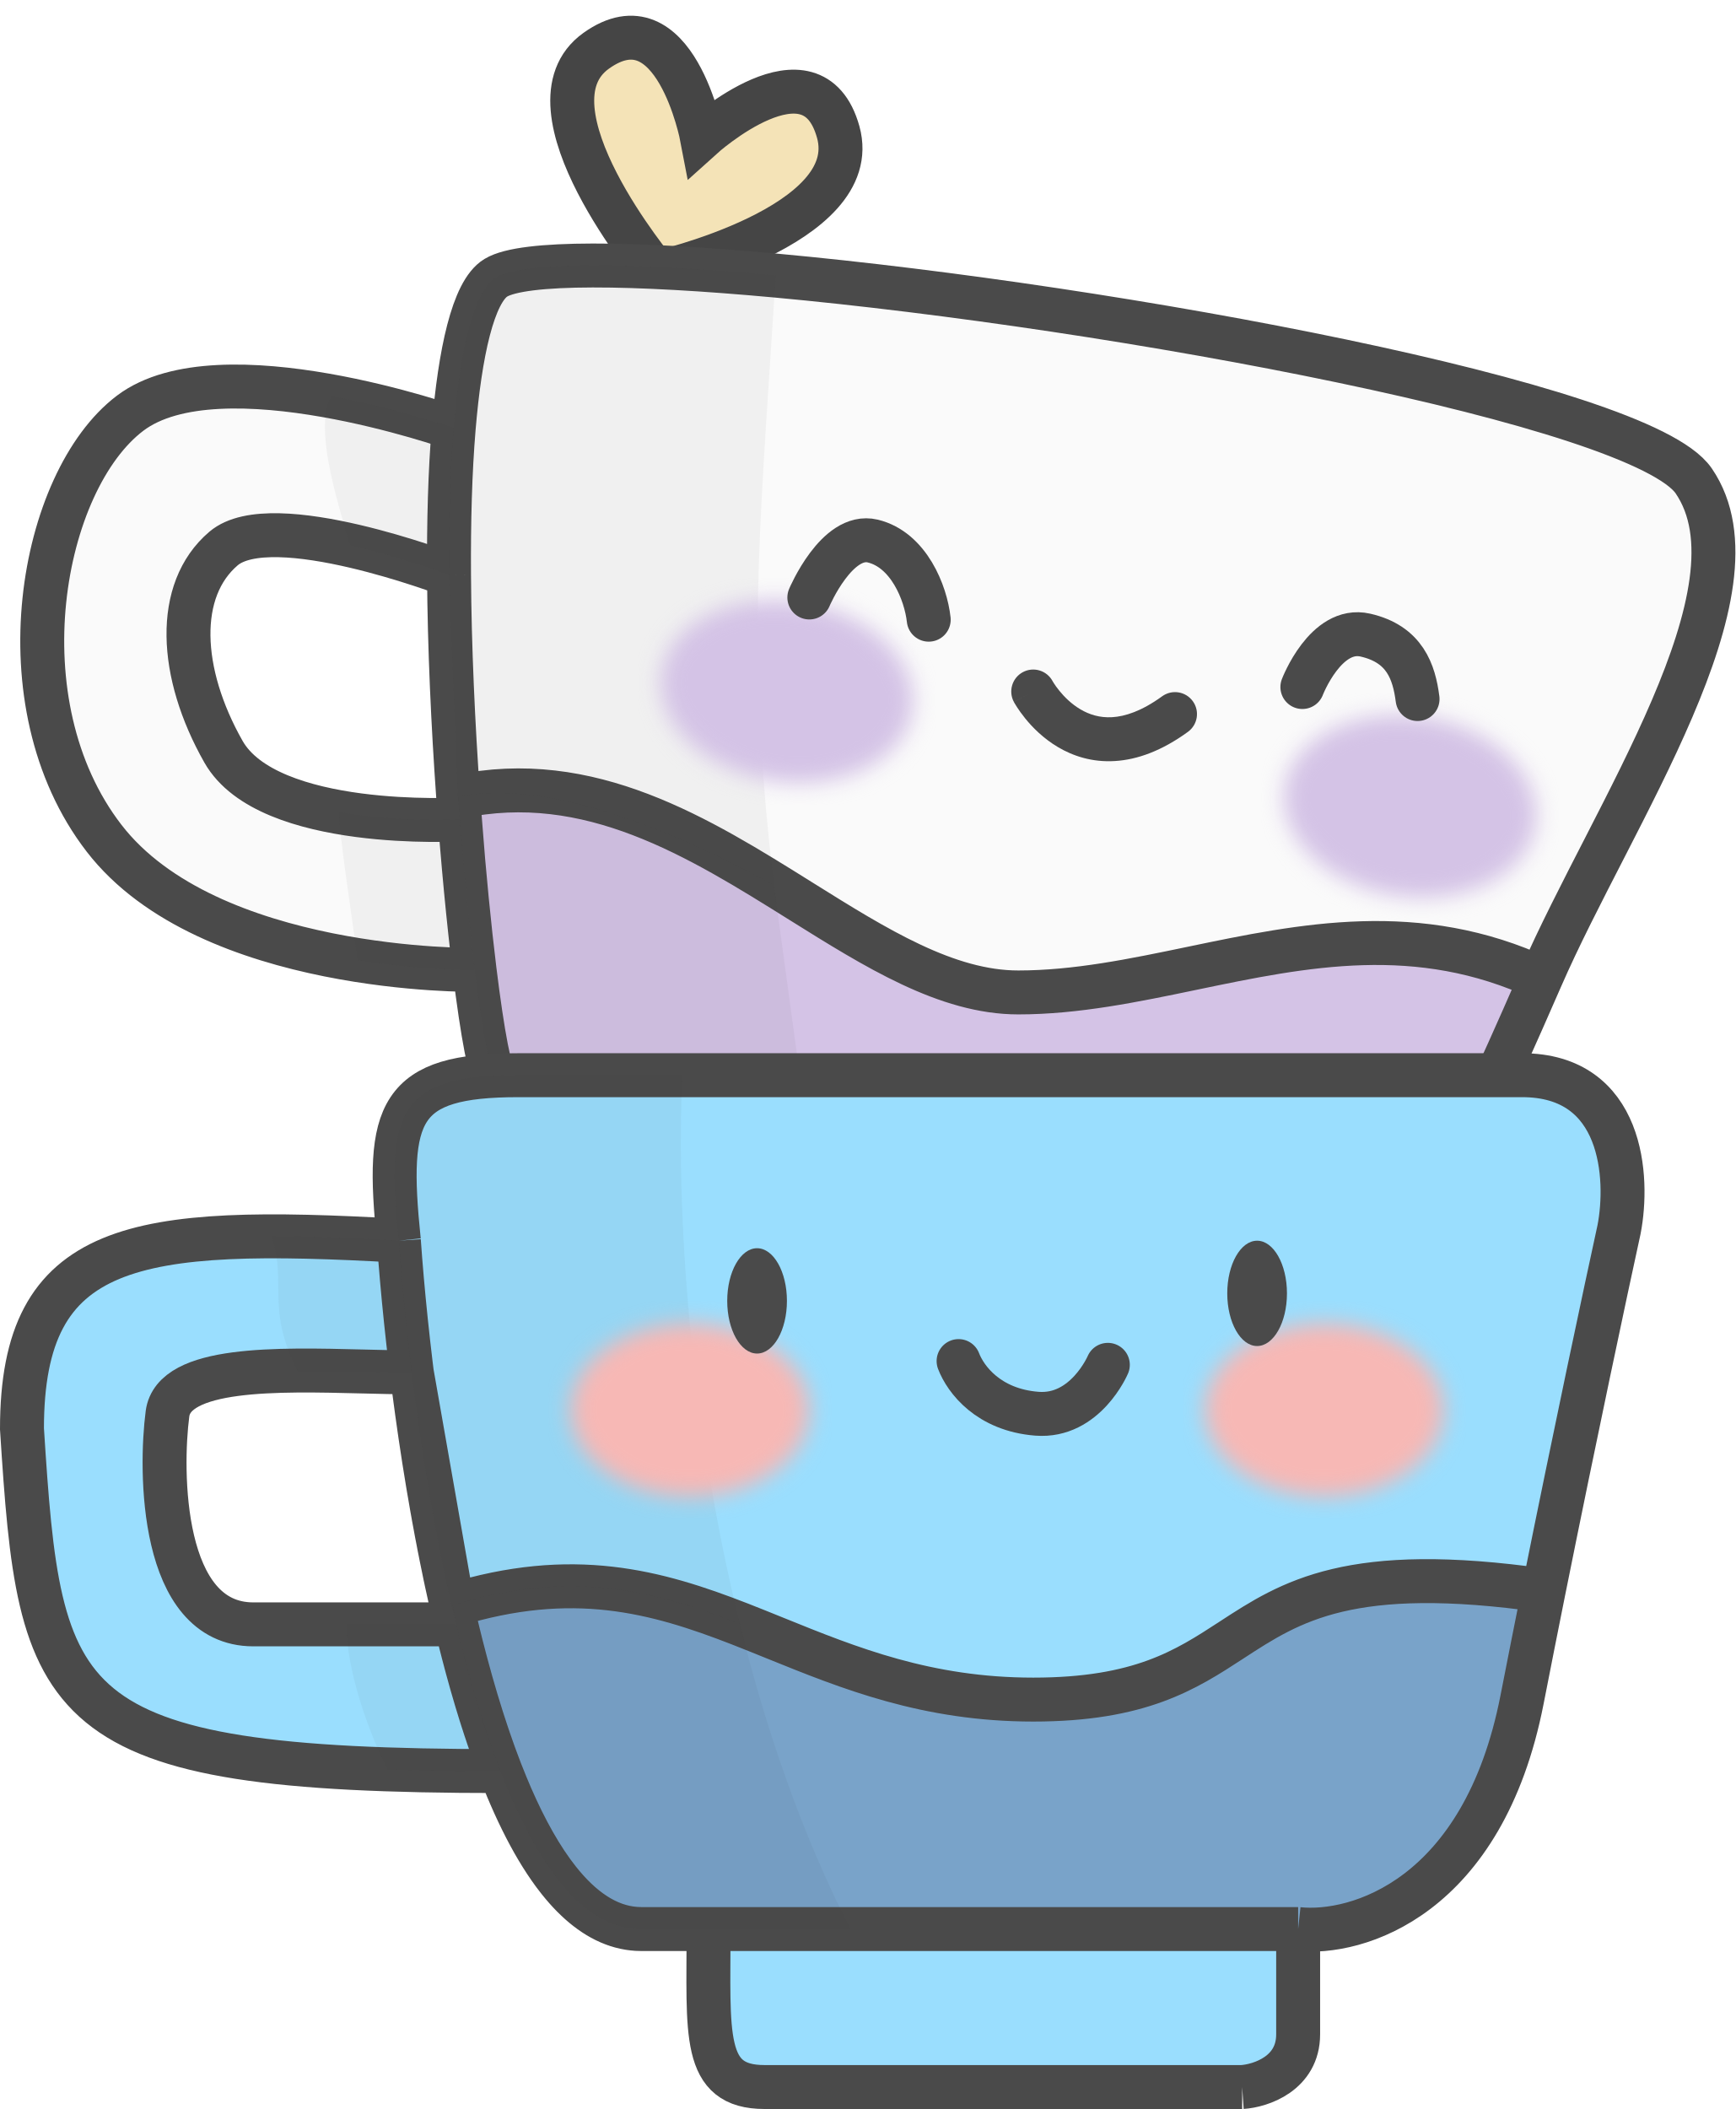
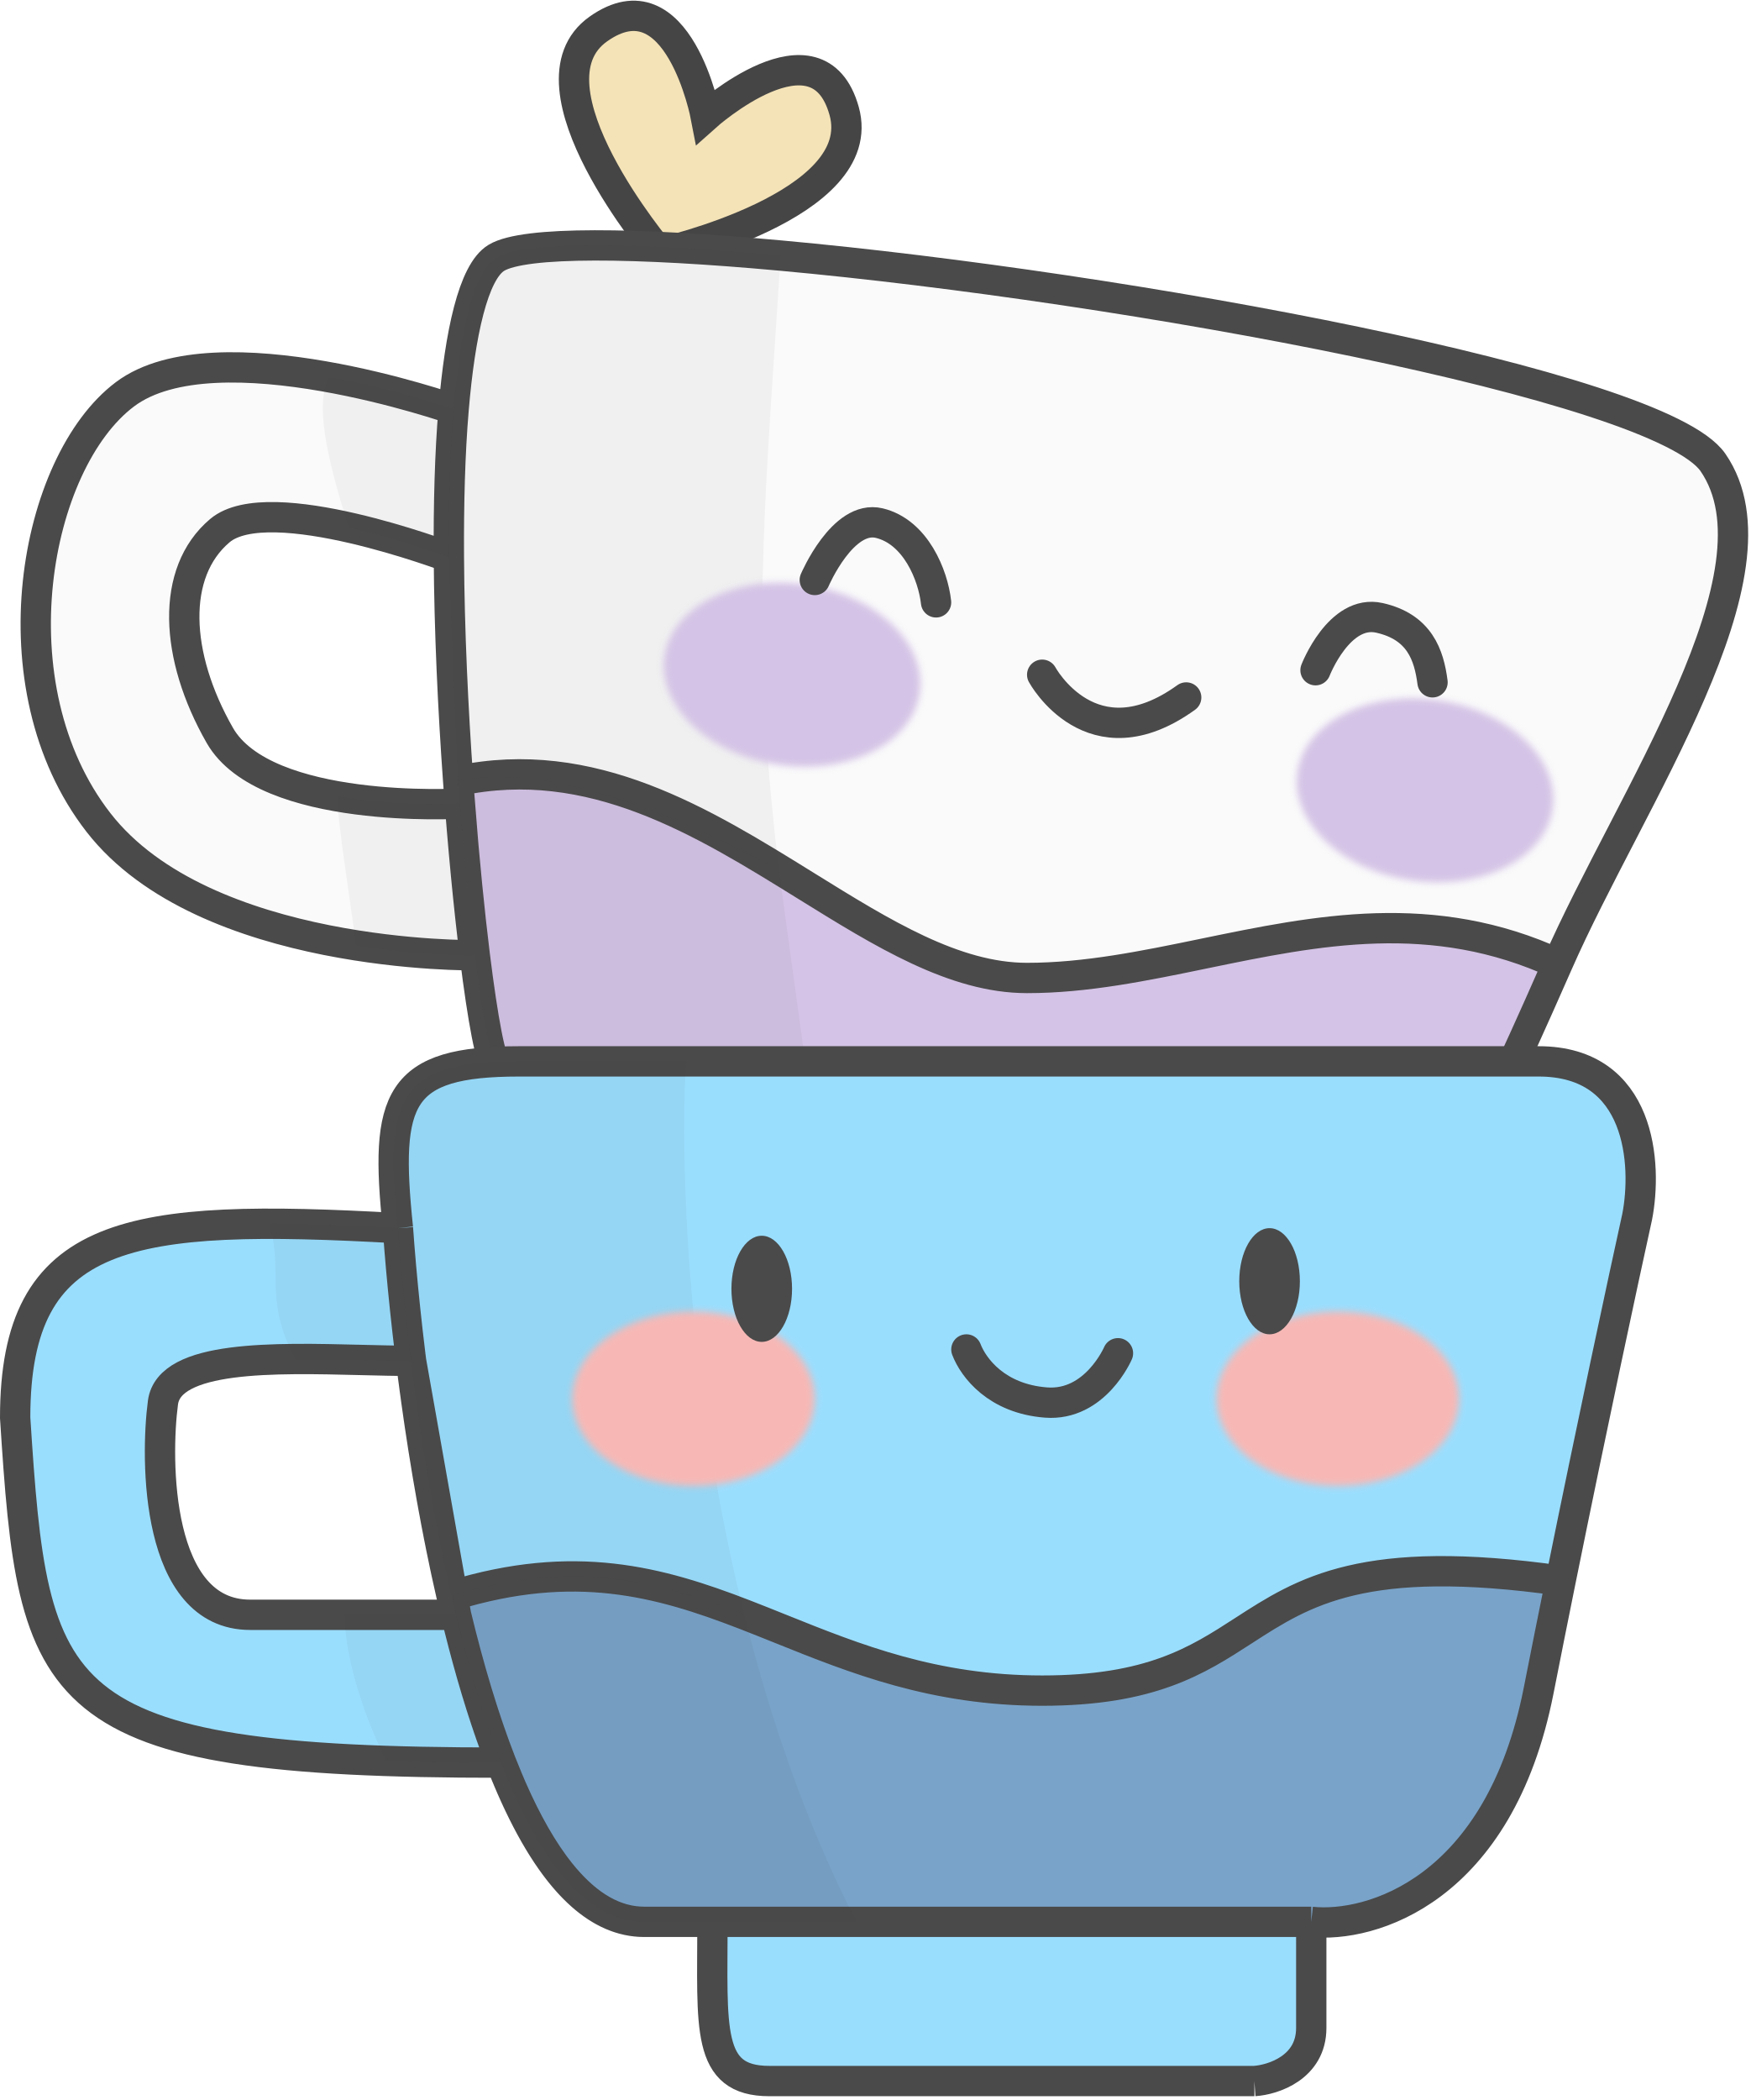
- <svg xmlns="http://www.w3.org/2000/svg" width="79" height="96" viewBox="0 0 79 96" fill="none">
-   <path d="M22.573 49.113C23.593 49.455 68.099 49.113 68.099 49.113C68.099 49.113 68.948 47.267 70.137 44.535C64.544 41.938 59.353 43.018 54.289 44.072C51.623 44.627 48.992 45.175 46.355 45.175C43.103 45.175 39.881 43.16 36.453 41.017C31.825 38.122 26.821 34.993 20.858 36.271C20.882 36.617 20.908 36.959 20.934 37.299C21.13 39.853 21.365 42.217 21.602 44.148C21.964 47.092 22.331 49.032 22.573 49.113Z" fill="#D4C3E6" />
-   <path fill-rule="evenodd" clip-rule="evenodd" d="M10.173 24.971C12.381 23.087 20.441 26.169 20.441 26.169C20.425 23.759 20.487 21.471 20.653 19.492C20.653 19.492 10.003 15.725 5.926 18.807C1.849 21.889 -0.019 31.991 4.737 38.155C9.493 44.319 21.602 44.148 21.602 44.148C21.365 42.217 21.13 39.853 20.934 37.299C20.934 37.299 12.211 37.812 10.173 34.217C8.134 30.621 7.965 26.854 10.173 24.971Z" fill="#D4C3E6" />
-   <path d="M27.144 2.308C23.564 4.858 29.912 12.432 29.912 12.432C29.912 12.432 39.345 10.298 38.159 6.014C36.972 1.731 31.957 6.258 31.957 6.258C31.957 6.258 30.723 -0.242 27.144 2.308Z" fill="#F4E3B7" stroke="#454545" stroke-width="2" />
-   <path fill-rule="evenodd" clip-rule="evenodd" d="M22.573 12.643C23.83 11.883 28.821 11.948 35.314 12.544C50.761 13.963 74.71 18.393 77.102 21.889C80.499 26.854 73.398 37.043 70.137 44.535C64.544 41.938 59.353 43.018 54.289 44.072C51.623 44.627 48.992 45.175 46.355 45.175C43.103 45.175 39.881 43.16 36.453 41.017C31.825 38.122 26.821 34.993 20.858 36.271C20.625 32.996 20.461 29.469 20.441 26.169C20.441 26.169 12.381 23.087 10.173 24.971C7.965 26.854 8.134 30.621 10.173 34.217C12.211 37.812 20.934 37.299 20.934 37.299C21.13 39.853 21.365 42.217 21.602 44.148C21.602 44.148 9.493 44.319 4.737 38.155C-0.019 31.991 1.849 21.889 5.926 18.807C10.003 15.725 20.653 19.492 20.653 19.492C20.937 16.1 21.529 13.274 22.573 12.643Z" fill="#FAFAFA" />
-   <path d="M20.858 36.271C21.067 39.218 21.333 41.96 21.602 44.148M20.858 36.271C20.625 32.996 20.461 29.469 20.441 26.169M20.858 36.271C26.821 34.993 31.825 38.122 36.453 41.017C39.881 43.16 43.103 45.175 46.355 45.175C48.992 45.175 51.623 44.627 54.289 44.072C59.353 43.018 64.544 41.938 70.137 44.535M70.137 44.535C68.948 47.267 68.099 49.113 68.099 49.113C68.099 49.113 23.593 49.455 22.573 49.113C22.331 49.032 21.964 47.092 21.602 44.148M70.137 44.535C73.398 37.043 80.499 26.854 77.102 21.889C74.71 18.393 50.761 13.963 35.314 12.544C28.821 11.948 23.83 11.883 22.573 12.643C21.529 13.274 20.937 16.1 20.653 19.492M20.653 19.492C20.653 19.492 10.003 15.725 5.926 18.807C1.849 21.889 -0.019 31.991 4.737 38.155C9.493 44.319 21.602 44.148 21.602 44.148M20.653 19.492C20.487 21.471 20.425 23.759 20.441 26.169M21.602 44.148C21.365 42.217 21.13 39.853 20.934 37.299C20.934 37.299 12.211 37.812 10.173 34.217C8.134 30.621 7.965 26.854 10.173 24.971C12.381 23.087 20.441 26.169 20.441 26.169" stroke="#4A4A4A" stroke-width="2" />
-   <path fill-rule="evenodd" clip-rule="evenodd" d="M35.232 40.303L36.453 49.264C35.931 45.783 35.531 42.864 35.232 40.303Z" fill="#333333" fill-opacity="0.05" />
-   <path d="M22.573 12.643C21.529 13.274 20.937 16.1 20.653 19.492C20.487 21.471 20.425 23.759 20.441 26.169L20.846 36.2C20.846 36.2 20.858 36.269 20.858 36.271C25.529 35.27 32.451 38.749 35.232 40.303C34.117 30.749 34.418 26.169 35.097 15.863C35.166 14.819 35.238 13.716 35.314 12.544C28.821 11.948 23.83 11.883 22.573 12.643Z" fill="#333333" fill-opacity="0.05" />
-   <path fill-rule="evenodd" clip-rule="evenodd" d="M35.232 40.303C32.451 38.749 25.529 35.27 20.858 36.271L20.928 37.227C21.166 40.086 21.88 47.994 22.573 49.113C22.924 49.231 28.413 49.267 35.466 49.265C35.792 49.265 36.121 49.265 36.453 49.264C35.931 45.783 35.531 42.864 35.232 40.303Z" fill="#333333" fill-opacity="0.05" />
-   <path fill-rule="evenodd" clip-rule="evenodd" d="M20.858 36.271C20.858 36.269 20.846 36.2 20.846 36.2C20.846 36.2 20.875 36.587 20.928 37.227L20.858 36.271Z" fill="#333333" fill-opacity="0.05" />
-   <path d="M21.602 44.148C21.365 42.217 21.13 39.853 20.934 37.299C20.934 37.299 18.202 37.46 15.439 36.971C15.439 37.982 15.948 41.237 16.288 43.703C19.289 44.18 21.602 44.148 21.602 44.148Z" fill="#333333" fill-opacity="0.05" />
-   <path d="M20.441 26.169C20.425 23.759 20.487 21.471 20.653 19.492C20.653 19.492 18.146 18.605 15.099 18.044C14.42 19.149 14.929 21.546 15.948 24.821C18.315 25.357 20.441 26.169 20.441 26.169Z" fill="#333333" fill-opacity="0.05" />
-   <g filter="url(#filter0_f)">
-     <ellipse rx="5.776" ry="4.109" transform="matrix(0.990082 0.140491 -0.138326 0.990387 35.8235 31.4772)" fill="#D4C3E6" />
+ <svg xmlns="http://www.w3.org/2000/svg" width="231" height="277" viewBox="0 0 231 277" fill="none">
+   <path d="M65.499 140.5C68.499 141.5 199.499 140.5 199.499 140.5C199.499 140.5 201.999 135.109 205.499 127.131C189.037 119.547 173.758 122.702 158.851 125.78C151.004 127.401 143.259 129 135.499 129C125.926 129 116.444 123.117 106.354 116.857C92.731 108.404 78.001 99.266 60.449 103C60.522 104.009 60.596 105.009 60.673 106C61.25 113.46 61.942 120.361 62.64 126C63.706 134.598 64.786 140.262 65.499 140.5Z" fill="#D4C3E6" />
+   <path fill-rule="evenodd" clip-rule="evenodd" d="M29 70C35.499 64.5 59.221 73.5 59.221 73.5C59.177 66.462 59.357 59.779 59.846 54C59.846 54 28.5 43 16.499 52C4.499 61 -1 90.5 12.999 108.5C26.999 126.5 62.64 126 62.64 126C61.942 120.361 61.25 113.46 60.673 106C60.673 106 34.999 107.5 29 97C23 86.5 22.5 75.5 29 70Z" fill="#D4C3E6" />
+   <path d="M78.951 3.819C68.415 11.266 87.099 33.383 87.099 33.383C87.099 33.383 114.864 27.151 111.373 14.643C107.882 2.135 93.118 15.354 93.118 15.354C93.118 15.354 89.488 -3.628 78.951 3.819Z" fill="#F4E3B7" stroke="#454545" stroke-width="4" />
+   <path fill-rule="evenodd" clip-rule="evenodd" d="M65.499 34C69.199 31.78 83.889 31.969 103 33.711C148.467 37.856 218.959 50.791 225.999 61C235.999 75.5 215.099 105.254 205.499 127.131C189.037 119.546 173.758 122.702 158.851 125.78C151.004 127.401 143.259 129 135.499 129C125.926 129 116.444 123.117 106.355 116.857C92.731 108.404 78.001 99.266 60.449 103C59.763 93.436 59.282 83.135 59.222 73.5C59.222 73.5 35.499 64.5 29 70C22.5 75.5 23 86.5 29 97C34.999 107.5 60.673 106 60.673 106C61.25 113.46 61.942 120.361 62.64 126C62.64 126 26.999 126.5 12.999 108.5C-1 90.5 4.499 61 16.499 52C28.5 43 59.846 54 59.846 54C60.683 44.095 62.427 35.844 65.499 34Z" fill="#FAFAFA" />
+   <path d="M60.449 103C61.066 111.604 61.849 119.612 62.64 126M60.449 103C59.763 93.436 59.282 83.135 59.222 73.5M60.449 103C78.001 99.266 92.731 108.404 106.355 116.857C116.444 123.117 125.926 129 135.499 129C143.259 129 151.004 127.401 158.851 125.78C173.758 122.702 189.037 119.546 205.499 127.131M205.499 127.131C201.999 135.109 199.499 140.5 199.499 140.5C199.499 140.5 68.499 141.5 65.499 140.5C64.786 140.262 63.706 134.598 62.64 126M205.499 127.131C215.099 105.254 235.999 75.5 225.999 61C218.959 50.791 148.467 37.856 103 33.711C83.889 31.969 69.199 31.78 65.499 34C62.427 35.844 60.683 44.095 59.846 54M59.846 54C59.846 54 28.5 43 16.499 52C4.499 61 -1 90.5 12.999 108.5C26.999 126.5 62.64 126 62.64 126M59.846 54C59.357 59.779 59.177 66.462 59.222 73.5M62.64 126C61.942 120.361 61.25 113.46 60.673 106C60.673 106 34.999 107.5 29 97C23 86.5 22.5 75.5 29 70C35.499 64.5 59.222 73.5 59.222 73.5" stroke="#4A4A4A" stroke-width="4" />
+   <path fill-rule="evenodd" clip-rule="evenodd" d="M102.758 114.775L106.355 140.942C104.817 130.775 103.638 122.253 102.758 114.775Z" fill="#333333" fill-opacity="0.05" />
+   <path d="M65.499 34C62.427 35.844 60.683 44.095 59.846 54C59.357 59.779 59.177 66.462 59.222 73.5L60.414 102.79C60.414 102.79 60.449 102.994 60.449 103C74.197 100.075 94.573 110.234 102.758 114.775C99.477 86.874 100.364 73.499 102.362 43.403C102.564 40.354 102.778 37.135 103 33.711C83.889 31.969 69.199 31.78 65.499 34Z" fill="#333333" fill-opacity="0.05" />
+   <path fill-rule="evenodd" clip-rule="evenodd" d="M102.758 114.775C94.573 110.234 74.197 100.075 60.449 103L60.657 105.792C61.358 114.139 63.457 137.232 65.499 140.5C66.531 140.844 82.687 140.951 103.448 140.944C104.407 140.944 105.376 140.943 106.355 140.942C104.817 130.775 103.638 122.253 102.758 114.775Z" fill="#333333" fill-opacity="0.05" />
+   <path fill-rule="evenodd" clip-rule="evenodd" d="M60.449 103C60.449 102.994 60.414 102.79 60.414 102.79C60.414 102.79 60.5 103.921 60.657 105.792L60.449 103Z" fill="#333333" fill-opacity="0.05" />
+   <path d="M62.64 126C61.942 120.361 61.25 113.46 60.673 106C60.673 106 52.633 106.47 44.499 105.043C44.499 107.996 45.999 117.5 46.999 124.701C55.833 126.095 62.64 126 62.64 126Z" fill="#333333" fill-opacity="0.05" />
+   <path d="M59.222 73.5C59.177 66.462 59.357 59.779 59.846 54C59.846 54 52.467 51.411 43.499 49.773C41.499 53 42.999 60 45.999 69.562C52.966 71.127 59.222 73.5 59.222 73.5Z" fill="#333333" fill-opacity="0.05" />
+   <g filter="url(#filter0_f_253062_1252)">
+     <ellipse cx="104.5" cy="89" rx="17" ry="12" transform="rotate(8.01338 104.5 89)" fill="#D4C3E6" />
  </g>
-   <g filter="url(#filter1_f)">
-     <ellipse rx="5.776" ry="4.109" transform="matrix(0.990082 0.140491 -0.138326 0.990387 64.1941 36.7004)" fill="#D4C3E6" />
+   <g filter="url(#filter1_f_253062_1252)">
+     <ellipse cx="188.006" cy="104.253" rx="17" ry="12" transform="rotate(8.01338 188.006 104.253)" fill="#D4C3E6" />
  </g>
-   <path d="M47.916 31.004C47.654 30.517 47.048 30.335 46.562 30.596C46.075 30.858 45.893 31.464 46.154 31.951L47.916 31.004ZM54.077 33.314C54.524 32.989 54.624 32.364 54.299 31.917C53.975 31.47 53.35 31.371 52.903 31.695L54.077 33.314ZM47.035 31.477C46.154 31.951 46.154 31.951 46.155 31.952C46.155 31.952 46.155 31.952 46.155 31.953C46.156 31.953 46.156 31.954 46.157 31.955C46.157 31.957 46.159 31.959 46.16 31.961C46.162 31.966 46.166 31.971 46.169 31.978C46.176 31.991 46.186 32.008 46.198 32.029C46.222 32.069 46.255 32.124 46.298 32.19C46.383 32.322 46.507 32.5 46.67 32.701C46.991 33.098 47.486 33.607 48.16 34.007C48.843 34.412 49.713 34.705 50.749 34.642C51.782 34.581 52.896 34.172 54.077 33.314L52.903 31.695C51.961 32.379 51.206 32.612 50.63 32.646C50.058 32.68 49.58 32.523 49.18 32.286C48.771 32.044 48.448 31.719 48.223 31.441C48.112 31.305 48.03 31.186 47.978 31.105C47.952 31.065 47.934 31.035 47.923 31.017C47.918 31.008 47.915 31.002 47.914 31C47.913 30.999 47.913 30.998 47.913 30.999C47.913 30.999 47.914 31 47.914 31.001C47.914 31.001 47.915 31.002 47.915 31.002C47.915 31.002 47.915 31.003 47.915 31.003C47.916 31.003 47.916 31.004 47.035 31.477Z" fill="#4A4A4A" />
-   <path d="M42.278 28.208C42.144 26.984 41.365 25.023 39.73 24.628C38.096 24.234 36.843 27.197 36.843 27.197" stroke="#4A4A4A" stroke-width="2" stroke-linecap="round" />
-   <path d="M64.531 31.82C64.373 30.593 63.957 29.319 62.153 28.909C60.35 28.499 59.287 31.273 59.287 31.273" stroke="#4A4A4A" stroke-width="2" stroke-linecap="round" />
-   <path fill-rule="evenodd" clip-rule="evenodd" d="M18.157 56.475C6.096 55.791 1 56.475 1 65.036C1.818 77.83 2.359 80.618 22.781 80.618C24.426 84.857 26.542 87.809 29.198 87.809H32.256C32.086 90.206 32.46 95 35.314 95H56.547C57.397 94.943 59.095 94.384 59.095 92.603V87.809C61.757 88.094 67.521 86.405 69.288 77.364C69.614 75.696 69.945 74.029 70.272 72.399C71.721 65.196 73.104 58.708 73.704 55.962C74.157 53.622 73.908 48.942 69.288 48.942H31.067H23.593C18.157 48.942 17.545 50.586 18.157 56.475ZM16.529 62.429C17.313 62.449 18.066 62.468 18.745 62.468C19.162 65.841 19.759 69.559 20.562 73.084C20.627 73.371 20.694 73.656 20.762 73.94H11.532C7.285 73.94 7.285 66.92 7.625 64.352C7.908 62.211 12.61 62.33 16.529 62.429Z" fill="#79A3C9" />
-   <path fill-rule="evenodd" clip-rule="evenodd" d="M18.157 56.475C6.096 55.791 1 56.475 1 65.036C1.818 77.83 2.359 80.618 22.781 80.618C22.006 78.62 21.335 76.335 20.762 73.94L20.608 73.069C26.069 71.384 29.866 72.438 33.68 73.922C34.221 74.133 34.763 74.353 35.309 74.574C38.657 75.93 42.197 77.364 47.035 77.364C51.905 77.364 53.986 76.007 56.061 74.655C58.762 72.894 61.453 71.14 70.272 72.399C71.721 65.196 73.104 58.708 73.704 55.962C74.157 53.622 73.908 48.942 69.288 48.942H31.067H23.593C18.157 48.942 17.545 50.586 18.157 56.475ZM20.762 73.94C20.694 73.656 20.627 73.371 20.562 73.084C19.759 69.559 19.162 65.841 18.745 62.468C18.066 62.468 17.313 62.449 16.529 62.429C12.61 62.33 7.908 62.211 7.625 64.352C7.285 66.92 7.285 73.94 11.532 73.94H20.762ZM32.256 87.809H38.711H59.095V92.603C59.095 94.384 57.397 94.943 56.547 95H34.804C31.95 95 32.256 92.603 32.256 87.809Z" fill="#9ADEFE" />
-   <path d="M18.157 56.475C6.096 55.791 1 56.475 1 65.036C1.818 77.83 2.359 80.618 22.781 80.618M18.157 56.475C17.545 50.586 18.157 48.942 23.593 48.942M18.157 56.475C18.47 60.924 19.238 67.267 20.562 73.084M22.781 80.618C24.426 84.857 26.542 87.809 29.198 87.809M22.781 80.618C22.006 78.62 21.335 76.335 20.762 73.94M18.745 62.468L20.608 73.069M18.745 62.468C19.162 65.841 19.759 69.559 20.562 73.084M18.745 62.468C18.066 62.468 17.313 62.449 16.529 62.429C12.61 62.33 7.908 62.211 7.625 64.352C7.285 66.92 7.285 73.94 11.532 73.94M11.532 73.94C14.929 73.94 19.006 73.94 20.762 73.94M11.532 73.94H20.762M20.762 73.94L20.608 73.069M20.762 73.94C20.694 73.656 20.627 73.371 20.562 73.084M29.198 87.809C30.09 87.809 31.121 87.809 32.256 87.809M29.198 87.809C25.141 87.809 22.346 80.924 20.562 73.084M29.198 87.809H32.256M59.095 87.809C61.757 88.094 67.521 86.405 69.288 77.364C69.614 75.696 69.945 74.029 70.272 72.399M59.095 87.809C59.095 88.665 59.095 90.822 59.095 92.603M59.095 87.809C54.453 87.809 45.97 87.809 38.711 87.809M59.095 87.809V92.603M59.095 87.809H38.711M69.288 48.942C73.908 48.942 74.157 53.622 73.704 55.962C73.104 58.708 71.721 65.196 70.272 72.399M69.288 48.942C65.698 48.942 43.394 48.942 31.067 48.942M69.288 48.942H31.067M23.593 48.942C24.806 48.942 27.524 48.942 31.067 48.942M23.593 48.942H31.067M32.256 87.809C32.256 92.603 31.95 95 34.804 95M32.256 87.809C34.169 87.809 36.376 87.809 38.711 87.809M32.256 87.809H38.711M34.804 95C37.658 95 50.658 95 56.547 95M34.804 95H56.547M56.547 95C57.397 94.943 59.095 94.384 59.095 92.603M20.562 73.084C20.577 73.079 20.593 73.074 20.608 73.069M70.272 72.399C61.453 71.14 58.762 72.894 56.061 74.655C53.986 76.007 51.905 77.364 47.035 77.364C42.197 77.364 38.657 75.93 35.309 74.574C34.763 74.353 34.221 74.133 33.68 73.922C29.866 72.438 26.069 71.384 20.608 73.069" stroke="#4A4A4A" stroke-width="2" />
-   <path fill-rule="evenodd" clip-rule="evenodd" d="M18.157 56.475C18.274 58.144 18.456 60.078 18.706 62.151C18.719 62.257 18.732 62.362 18.745 62.468C19.162 65.841 19.759 69.559 20.562 73.084C20.627 73.371 20.694 73.656 20.762 73.94L20.608 73.069C26.069 71.384 29.866 72.438 33.68 73.922C31.165 63.74 30.796 53.855 31.067 48.942H23.593C18.157 48.942 17.545 50.586 18.157 56.475Z" fill="#333333" fill-opacity="0.05" />
-   <path d="M29.198 87.809H32.256H38.711C36.473 83.427 34.846 78.643 33.68 73.922C29.866 72.438 26.069 71.384 20.608 73.069L20.762 73.94C21.332 76.324 22 78.598 22.77 80.59C22.774 80.599 22.778 80.608 22.781 80.618C24.426 84.857 26.542 87.809 29.198 87.809Z" fill="#333333" fill-opacity="0.05" />
-   <path d="M18.157 56.475C16.016 56.354 14.094 56.275 12.381 56.277C13.061 58.502 12.096 59.59 13.57 62.429C14.39 62.432 15.731 62.409 16.529 62.429C17.313 62.449 18.066 62.468 18.745 62.468C18.732 62.362 18.719 62.257 18.706 62.151C18.456 60.078 18.274 58.144 18.157 56.475Z" fill="#333333" fill-opacity="0.05" />
-   <path d="M20.762 73.94H15.778C15.75 75.987 16.798 78.905 17.647 80.541C19.201 80.594 20.908 80.618 22.781 80.618L22.77 80.59C22 78.598 21.332 76.324 20.762 73.94Z" fill="#333333" fill-opacity="0.05" />
-   <g filter="url(#filter2_f)">
-     <path d="M36.842 64.18C36.842 66.355 34.409 68.118 31.407 68.118C28.404 68.118 25.971 66.355 25.971 64.18C25.971 62.005 28.404 60.242 31.407 60.242C34.409 60.242 36.842 62.005 36.842 64.18Z" fill="#F7B8B5" />
+   <path d="M137.5 89C137.5 89 144 101 156.5 92" stroke="#4A4A4A" stroke-width="4" stroke-linecap="round" />
+   <path d="M123.499 79.453C123.105 75.878 120.81 70.152 116 69C111.189 67.848 107.5 76.5 107.5 76.5" stroke="#4A4A4A" stroke-width="4" stroke-linecap="round" />
+   <path d="M189 90C188.534 86.418 187.308 82.696 182 81.5C176.691 80.304 173.563 88.404 173.563 88.404" stroke="#4A4A4A" stroke-width="4" stroke-linecap="round" />
+   <path fill-rule="evenodd" clip-rule="evenodd" d="M52.5 162C17 160 2 162 2 187C4.406 224.359 6 232.5 66.112 232.5C70.953 244.88 77.18 253.5 84.999 253.5H93.999C93.499 260.5 94.6 274.5 103 274.5H165.5C168 274.333 173 272.7 173 267.5V253.5C180.833 254.333 197.8 249.4 203 223C203.959 218.128 204.934 213.26 205.898 208.5C210.161 187.465 214.233 168.519 216 160.5C217.333 153.667 216.6 140 203 140H90.499H68.499C52.5 140 50.699 144.8 52.5 162ZM47.71 179.387C50.017 179.444 52.231 179.5 54.232 179.5C55.457 189.349 57.217 200.207 59.578 210.5C59.771 211.337 59.967 212.171 60.167 213H32.999C20.5 213 20.5 192.5 21.5 185C22.333 178.75 36.175 179.097 47.71 179.387Z" fill="#79A3C9" />
+   <path fill-rule="evenodd" clip-rule="evenodd" d="M52.5 162C17 160 2 162 2 187C4.406 224.359 6 232.5 66.112 232.5C63.83 226.665 61.855 219.996 60.167 213L59.716 210.458C75.79 205.537 86.964 208.613 98.191 212.949C99.784 213.565 101.378 214.205 102.988 214.852C112.84 218.812 123.262 223 137.5 223C151.834 223 157.961 219.037 164.068 215.088C172.019 209.945 179.937 204.824 205.898 208.5C210.161 187.465 214.233 168.519 216 160.5C217.333 153.667 216.6 140 203 140H90.499H68.499C52.5 140 50.699 144.8 52.5 162ZM60.167 213C59.967 212.171 59.771 211.337 59.578 210.5C57.217 200.207 55.457 189.349 54.232 179.5C52.231 179.5 50.017 179.444 47.71 179.387C36.175 179.097 22.333 178.75 21.5 185C20.5 192.5 20.5 213 32.999 213H60.167ZM93.999 253.5H113H173V267.5C173 272.7 168 274.333 165.5 274.5H101.5C93.1 274.5 93.999 267.5 93.999 253.5Z" fill="#9ADEFE" />
+   <path d="M52.5 162C17 160 2 162 2 187C4.406 224.359 6 232.5 66.112 232.5M52.5 162C50.699 144.8 52.5 140 68.499 140M52.5 162C53.423 174.99 55.682 193.514 59.578 210.5M66.112 232.5C70.953 244.88 77.18 253.5 84.999 253.5M66.112 232.5C63.83 226.665 61.855 219.996 60.167 213M54.232 179.5L59.716 210.458M54.232 179.5C55.457 189.349 57.217 200.207 59.578 210.5M54.232 179.5C52.231 179.5 50.017 179.444 47.71 179.387C36.175 179.097 22.333 178.75 21.5 185C20.5 192.5 20.5 213 32.999 213M32.999 213C42.999 213 55 213 60.167 213M32.999 213H60.167M60.167 213L59.716 210.458M60.167 213C59.967 212.171 59.771 211.337 59.578 210.5M84.999 253.5C87.624 253.5 90.659 253.5 93.999 253.5M84.999 253.5C73.058 253.5 64.831 233.396 59.578 210.5M84.999 253.5H93.999M173 253.5C180.833 254.333 197.8 249.4 203 223C203.959 218.128 204.934 213.26 205.898 208.5M173 253.5C173 256 173 262.3 173 267.5M173 253.5C159.336 253.5 134.365 253.5 113 253.5M173 253.5V267.5M173 253.5H113M203 140C216.6 140 217.333 153.667 216 160.5C214.233 168.519 210.161 187.465 205.898 208.5M203 140C192.435 140 126.783 140 90.499 140M203 140H90.499M68.499 140C72.071 140 80.073 140 90.499 140M68.499 140H90.499M93.999 253.5C93.999 267.5 93.1 274.5 101.5 274.5M93.999 253.5C99.629 253.5 106.128 253.5 113 253.5M93.999 253.5H113M101.5 274.5C109.9 274.5 148.166 274.5 165.5 274.5M101.5 274.5H165.5M165.5 274.5C168 274.333 173 272.7 173 267.5M59.578 210.5C59.624 210.486 59.67 210.472 59.716 210.458M205.898 208.5C179.937 204.824 172.019 209.945 164.068 215.088C157.961 219.037 151.834 223 137.5 223C123.262 223 112.84 218.812 102.988 214.852C101.378 214.205 99.784 213.565 98.191 212.949C86.964 208.613 75.79 205.537 59.716 210.458" stroke="#4A4A4A" stroke-width="4" />
+   <path fill-rule="evenodd" clip-rule="evenodd" d="M52.5 162C52.846 166.871 53.38 172.521 54.118 178.576C54.155 178.883 54.193 179.191 54.232 179.5C55.457 189.349 57.217 200.207 59.578 210.5C59.771 211.337 59.967 212.171 60.167 213L59.716 210.458C75.79 205.537 86.964 208.613 98.191 212.949C90.788 183.215 89.702 154.348 90.499 140H68.499C52.5 140 50.699 144.8 52.5 162Z" fill="#333333" fill-opacity="0.05" />
+   <path d="M84.999 253.5H93.999H113C106.411 240.704 101.622 226.733 98.191 212.949C86.964 208.613 75.79 205.537 59.716 210.458L60.167 213C61.847 219.963 63.811 226.603 66.08 232.419C66.09 232.446 66.101 232.473 66.112 232.5C70.953 244.88 77.18 253.5 84.999 253.5Z" fill="#333333" fill-opacity="0.05" />
+   <path d="M52.5 162C46.197 161.645 40.541 161.416 35.499 161.419C37.499 167.919 34.659 171.097 38.999 179.387C41.412 179.394 45.359 179.328 47.71 179.387C50.017 179.444 52.231 179.5 54.232 179.5C54.193 179.191 54.155 178.883 54.118 178.576C53.38 172.521 52.846 166.871 52.5 162Z" fill="#333333" fill-opacity="0.05" />
+   <path d="M60.167 213H45.499C45.415 218.977 48.499 227.5 50.999 232.278C55.575 232.431 60.597 232.5 66.112 232.5L66.08 232.419C63.811 226.603 61.847 219.963 60.167 213Z" fill="#333333" fill-opacity="0.05" />
+   <g filter="url(#filter2_f_253062_1252)">
+     <path d="M107.5 184.5C107.5 190.851 100.336 196 91.499 196C82.663 196 75.499 190.851 75.499 184.5C75.499 178.149 82.663 173 91.499 173C100.336 173 107.5 178.149 107.5 184.5Z" fill="#F7B8B5" />
  </g>
-   <g filter="url(#filter3_f)">
-     <ellipse cx="60.285" cy="64.18" rx="5.436" ry="3.938" fill="#F7B8B5" />
+   <g filter="url(#filter3_f_253062_1252)">
+     <ellipse cx="176.5" cy="184.5" rx="16" ry="11.5" fill="#F7B8B5" />
  </g>
-   <path d="M43.637 61.955C43.956 62.789 44.996 64.18 47.205 64.352C49.413 64.523 50.432 62.126 50.432 62.126" stroke="#4A4A4A" stroke-width="2" stroke-linecap="round" />
-   <ellipse cx="34.464" cy="59.215" rx="1.359" ry="2.397" fill="#4A4A4A" />
-   <ellipse cx="57.227" cy="58.873" rx="1.359" ry="2.397" fill="#4A4A4A" />
+   <path d="M127.5 178C128.439 180.438 131.5 184.5 138 185C144.5 185.5 147.5 178.5 147.5 178.5" stroke="#4A4A4A" stroke-width="4" stroke-linecap="round" />
+   <ellipse cx="100.5" cy="170" rx="4" ry="7" fill="#4A4A4A" />
+   <ellipse cx="167.5" cy="169" rx="4" ry="7" fill="#4A4A4A" />
  <defs>
-     <filter id="filter0_f" x="29.076" y="26.327" width="13.496" height="10.3" filterUnits="userSpaceOnUse" color-interpolation-filters="sRGB">
+     <filter id="filter0_f_253062_1252" x="86.581" y="75.881" width="35.836" height="26.238" filterUnits="userSpaceOnUse" color-interpolation-filters="sRGB">
      <feFlood flood-opacity="0" result="BackgroundImageFix" />
      <feBlend mode="normal" in="SourceGraphic" in2="BackgroundImageFix" result="shape" />
-       <feGaussianBlur stdDeviation="0.5" result="effect1_foregroundBlur" />
+       <feGaussianBlur stdDeviation="0.5" result="effect1_foregroundBlur_253062_1252" />
    </filter>
-     <filter id="filter1_f" x="57.446" y="31.55" width="13.496" height="10.3" filterUnits="userSpaceOnUse" color-interpolation-filters="sRGB">
+     <filter id="filter1_f_253062_1252" x="170.088" y="91.133" width="35.836" height="26.238" filterUnits="userSpaceOnUse" color-interpolation-filters="sRGB">
      <feFlood flood-opacity="0" result="BackgroundImageFix" />
      <feBlend mode="normal" in="SourceGraphic" in2="BackgroundImageFix" result="shape" />
-       <feGaussianBlur stdDeviation="0.5" result="effect1_foregroundBlur" />
+       <feGaussianBlur stdDeviation="0.5" result="effect1_foregroundBlur_253062_1252" />
    </filter>
-     <filter id="filter2_f" x="24.971" y="59.242" width="12.872" height="9.876" filterUnits="userSpaceOnUse" color-interpolation-filters="sRGB">
+     <filter id="filter2_f_253062_1252" x="74.499" y="172" width="34" height="25" filterUnits="userSpaceOnUse" color-interpolation-filters="sRGB">
      <feFlood flood-opacity="0" result="BackgroundImageFix" />
      <feBlend mode="normal" in="SourceGraphic" in2="BackgroundImageFix" result="shape" />
-       <feGaussianBlur stdDeviation="0.5" result="effect1_foregroundBlur" />
+       <feGaussianBlur stdDeviation="0.5" result="effect1_foregroundBlur_253062_1252" />
    </filter>
-     <filter id="filter3_f" x="53.849" y="59.242" width="12.872" height="9.876" filterUnits="userSpaceOnUse" color-interpolation-filters="sRGB">
+     <filter id="filter3_f_253062_1252" x="159.5" y="172" width="34" height="25" filterUnits="userSpaceOnUse" color-interpolation-filters="sRGB">
      <feFlood flood-opacity="0" result="BackgroundImageFix" />
      <feBlend mode="normal" in="SourceGraphic" in2="BackgroundImageFix" result="shape" />
-       <feGaussianBlur stdDeviation="0.5" result="effect1_foregroundBlur" />
+       <feGaussianBlur stdDeviation="0.5" result="effect1_foregroundBlur_253062_1252" />
    </filter>
  </defs>
</svg>
